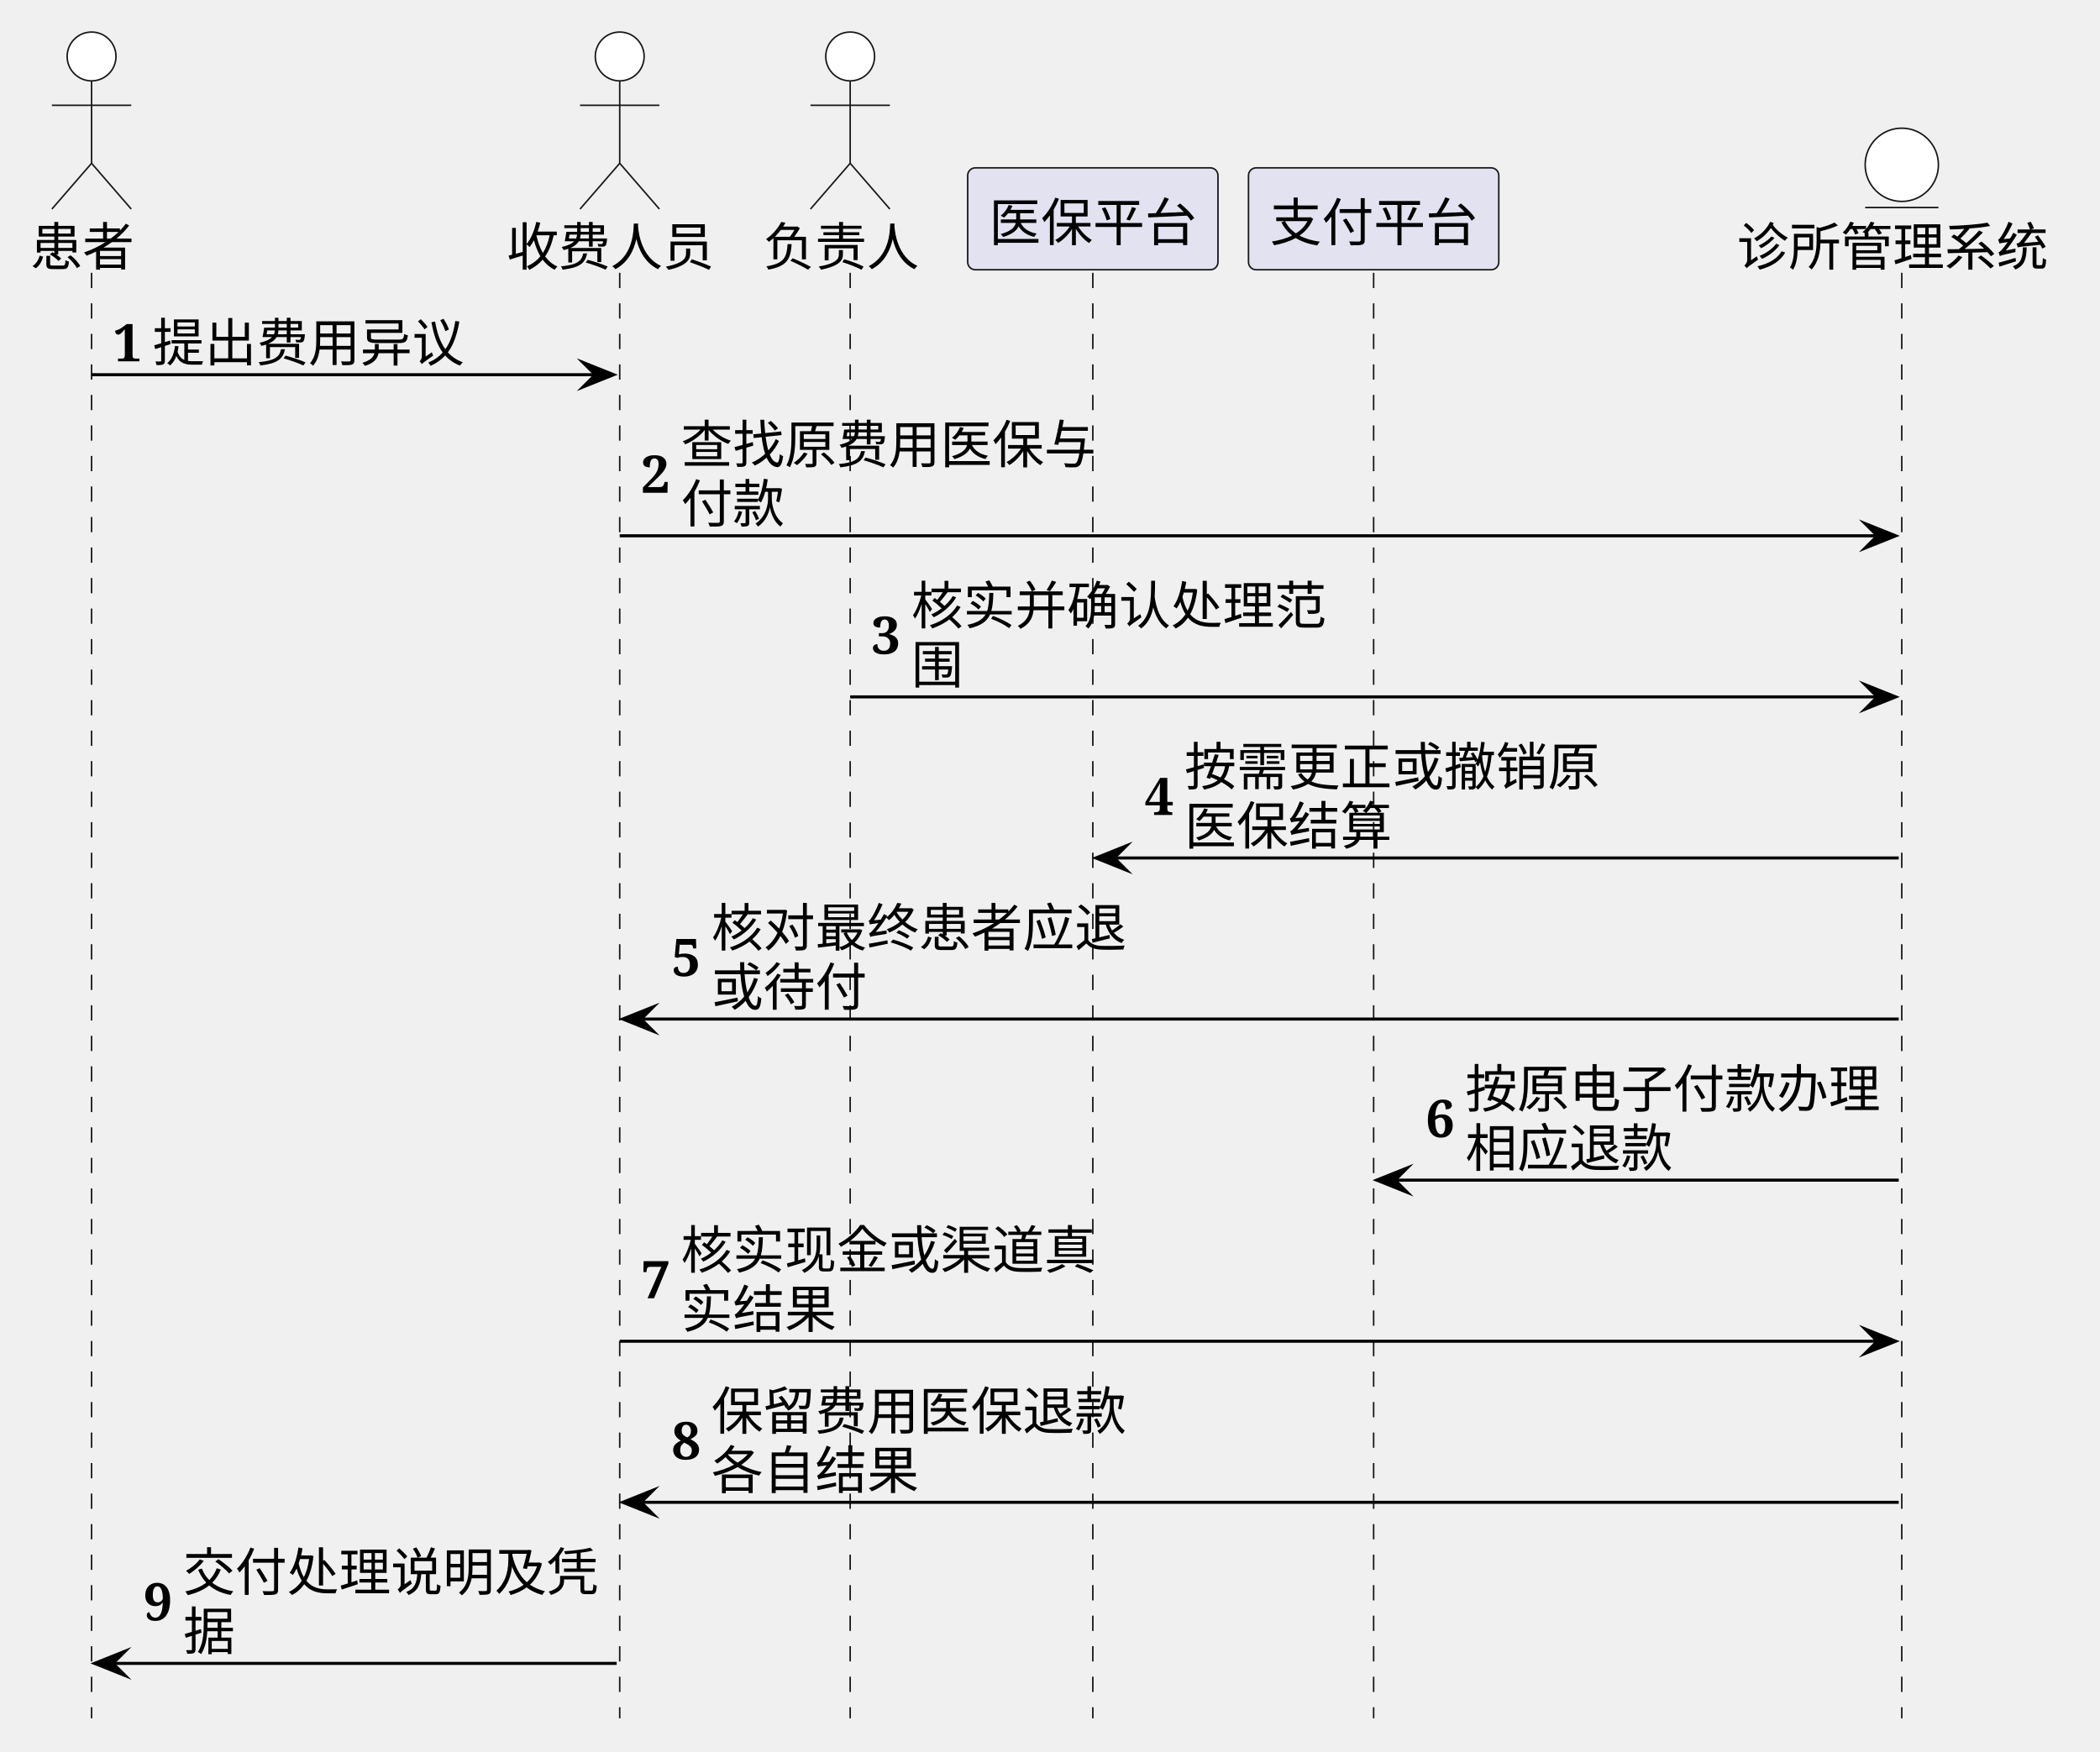
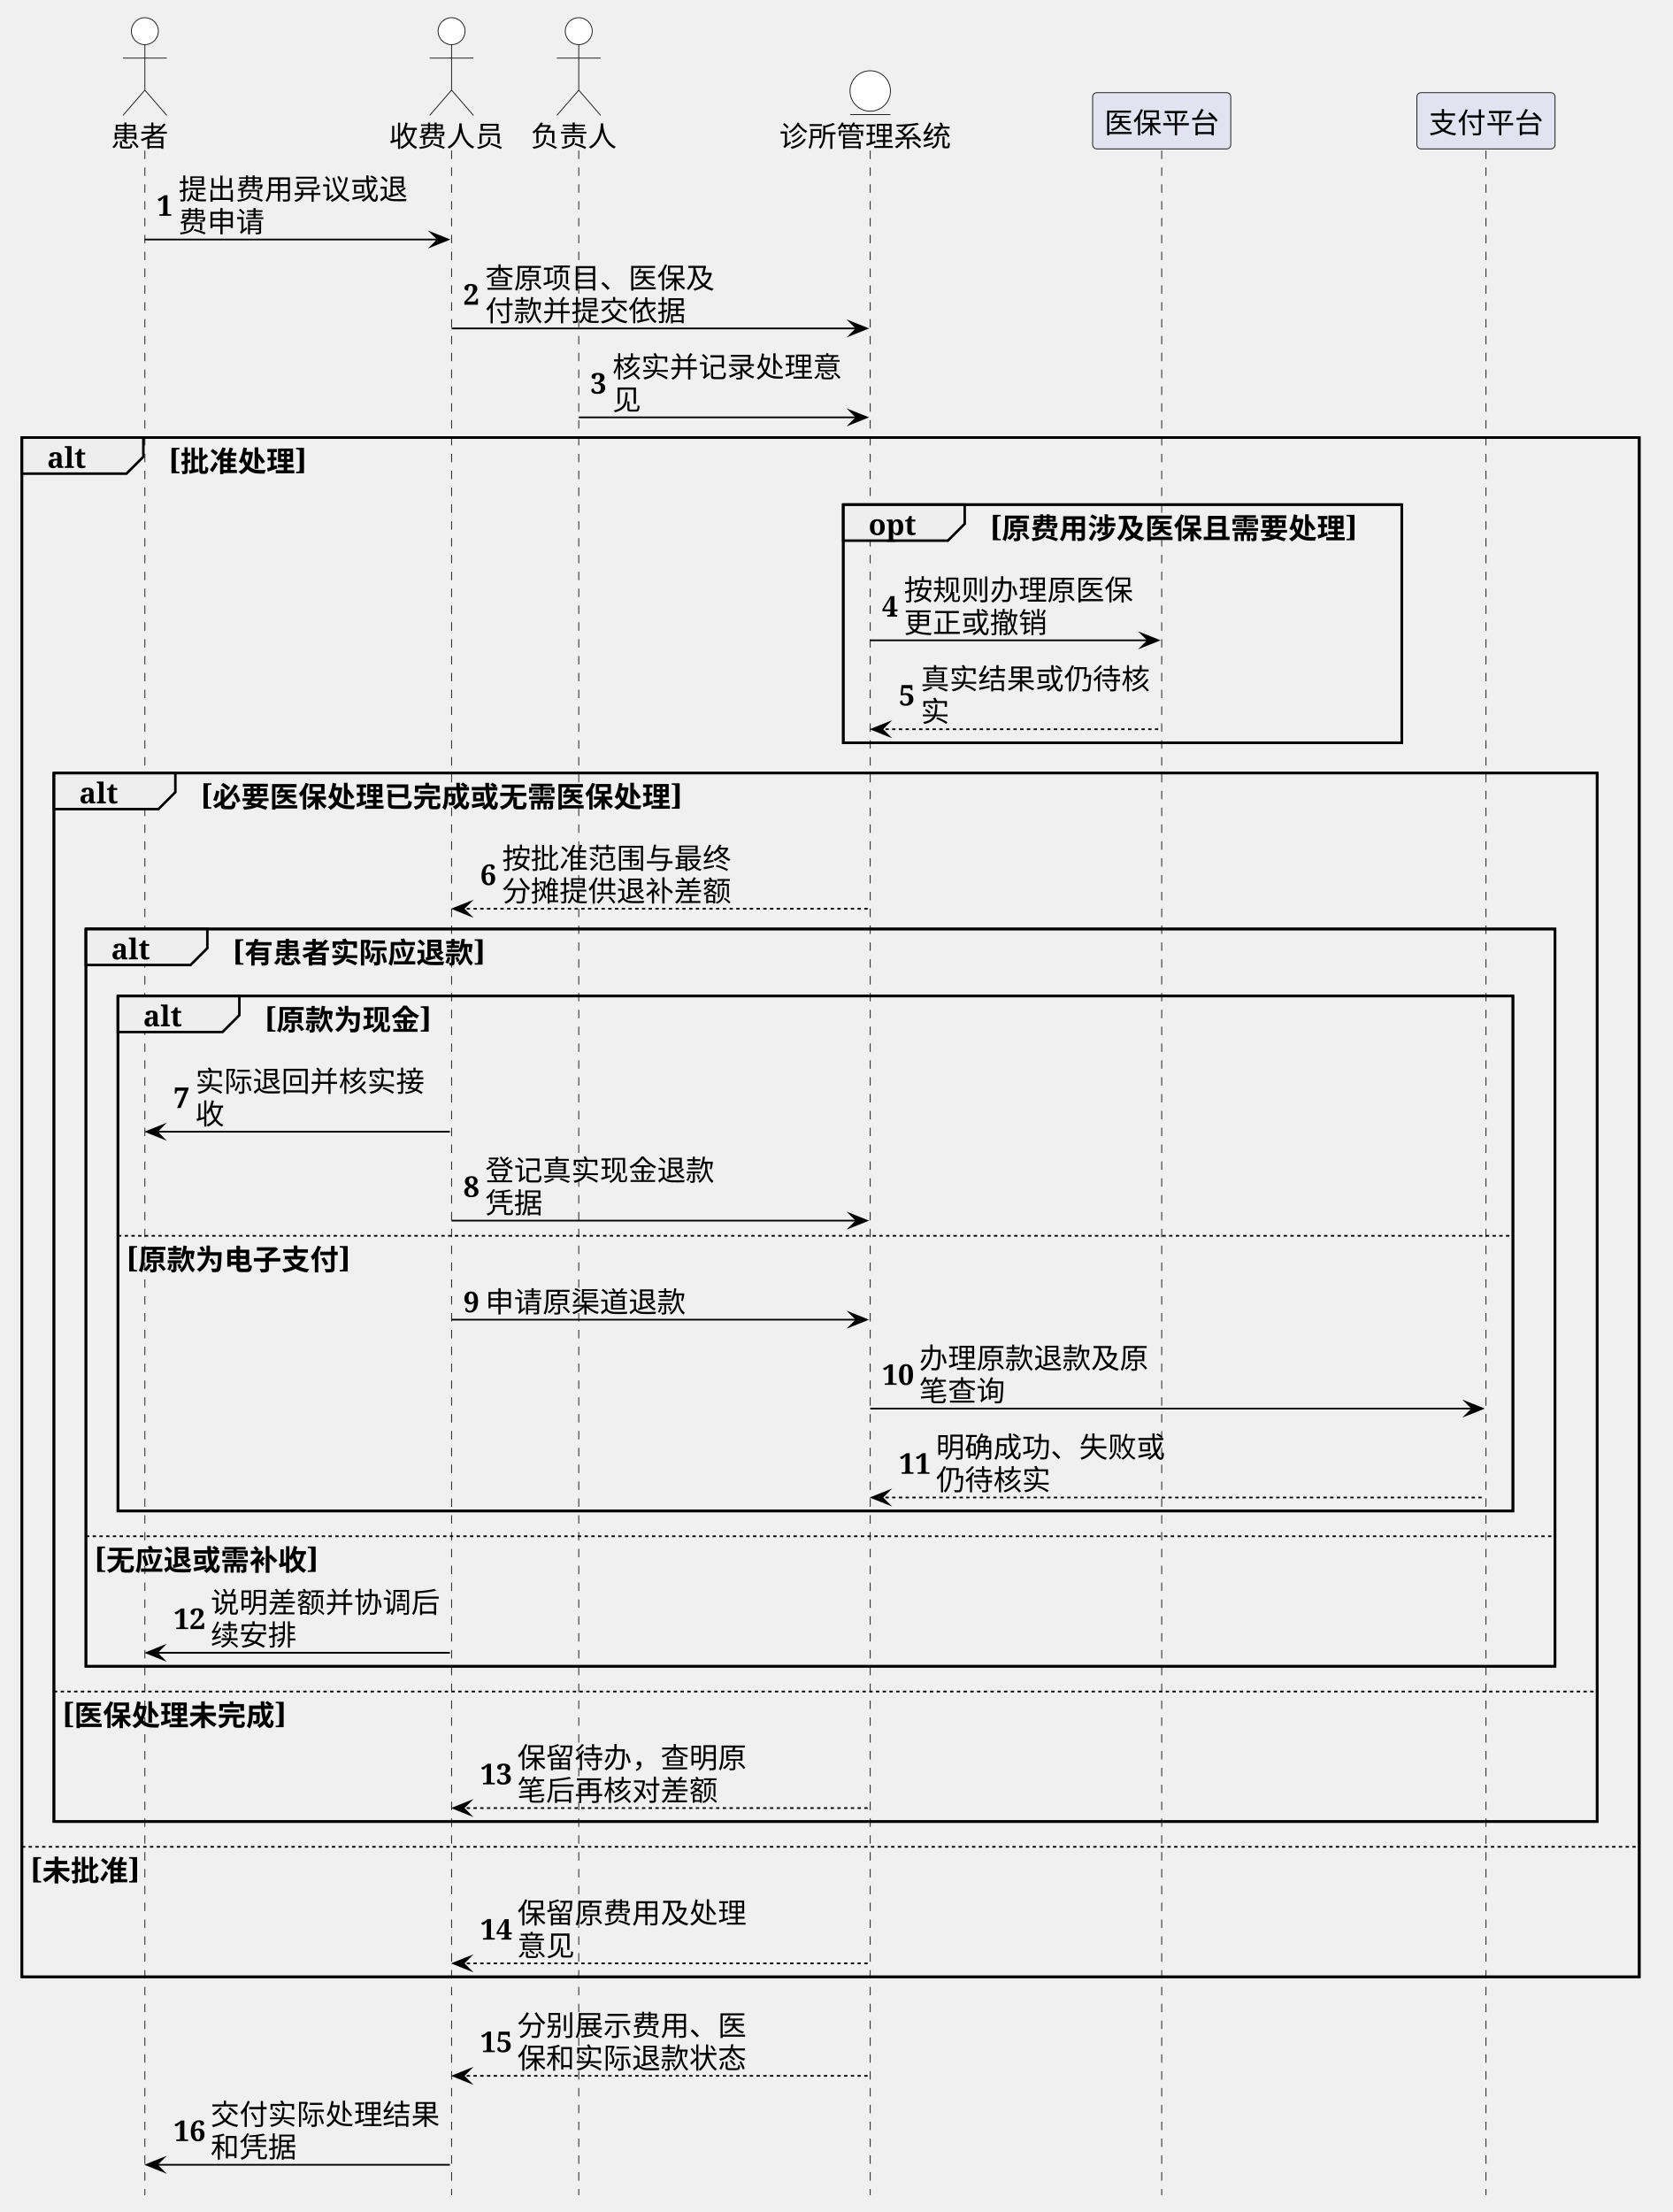
- <svg xmlns="http://www.w3.org/2000/svg" version="1.1" data-diagram-type="SEQUENCE" style="width:688px;height:574px;background:#FFFFFF;" width="688px" height="574px" viewBox="0 0 688 574" zoomAndPan="magnify" preserveAspectRatio="none" contentStyleType="text/css">
+ <svg xmlns="http://www.w3.org/2000/svg" version="1.1" data-diagram-type="SEQUENCE" style="width:993px;height:1313px;background:#FFFFFF;" width="993px" height="1313px" viewBox="0 0 993 1313" zoomAndPan="magnify" preserveAspectRatio="none" contentStyleType="text/css">
  <defs />
  <g font-family="sans-serif" lengthAdjust="spacing">
-     <g>
-       <rect x="26.5" y="89.391" width="8" height="473.641" fill="#000" fill-opacity="0" />
-       <line x1="30" y1="89.391" x2="30" y2="563.031" style="stroke:#181818;stroke-width:0.5;stroke-dasharray:5,5;" />
-     </g>
-     <g>
-       <rect x="199.531" y="89.391" width="8" height="473.641" fill="#000" fill-opacity="0" />
-       <line x1="203.031" y1="89.391" x2="203.031" y2="563.031" style="stroke:#181818;stroke-width:0.5;stroke-dasharray:5,5;" />
-     </g>
-     <g>
-       <rect x="275.031" y="89.391" width="8" height="473.641" fill="#000" fill-opacity="0" />
-       <line x1="278.531" y1="89.391" x2="278.531" y2="563.031" style="stroke:#181818;stroke-width:0.5;stroke-dasharray:5,5;" />
-     </g>
-     <g>
-       <rect x="354.531" y="89.391" width="8" height="473.641" fill="#000" fill-opacity="0" />
-       <line x1="358.031" y1="89.391" x2="358.031" y2="563.031" style="stroke:#181818;stroke-width:0.5;stroke-dasharray:5,5;" />
-     </g>
-     <g>
-       <rect x="446.531" y="89.391" width="8" height="473.641" fill="#000" fill-opacity="0" />
-       <line x1="450.031" y1="89.391" x2="450.031" y2="563.031" style="stroke:#181818;stroke-width:0.5;stroke-dasharray:5,5;" />
-     </g>
-     <g>
-       <rect x="619.563" y="89.391" width="8" height="473.641" fill="#000" fill-opacity="0" />
-       <line x1="623.063" y1="89.391" x2="623.063" y2="563.031" style="stroke:#181818;stroke-width:0.5;stroke-dasharray:5,5;" />
-     </g>
-     <text x="10" y="87" fill="#000" font-size="17" textLength="34" font-family="SimSun">患者</text>
-     <ellipse cx="30" cy="18.5" rx="8" ry="8" fill="#FFF" style="stroke:#181818;stroke-width:0.5;" />
-     <path d="M30,26.5 L30,53.5 M17,34.5 L43,34.5 M30,53.5 L17,68.5 M30,53.5 L43,68.5" style="stroke:#181818;stroke-width:0.5;" fill="none" />
-     <text x="166.031" y="87" fill="#000" font-size="17" textLength="68" font-family="SimSun">收费人员</text>
-     <ellipse cx="203.031" cy="18.5" rx="8" ry="8" fill="#FFF" style="stroke:#181818;stroke-width:0.5;" />
-     <path d="M203.031,26.5 L203.031,53.5 M190.031,34.5 L216.031,34.5 M203.031,53.5 L190.031,68.5 M203.031,53.5 L216.031,68.5" style="stroke:#181818;stroke-width:0.5;" fill="none" />
-     <text x="250.031" y="87" fill="#000" font-size="17" textLength="51" font-family="SimSun">负责人</text>
-     <ellipse cx="278.531" cy="18.5" rx="8" ry="8" fill="#FFF" style="stroke:#181818;stroke-width:0.5;" />
-     <path d="M278.531,26.5 L278.531,53.5 M265.531,34.5 L291.531,34.5 M278.531,53.5 L265.531,68.5 M278.531,53.5 L291.531,68.5" style="stroke:#181818;stroke-width:0.5;" fill="none" />
-     <rect x="317.031" y="55" width="82" height="33.391" fill="#E2E2F0" style="stroke:#181818;stroke-width:0.5;" rx="2.5" ry="2.5" />
-     <text x="324.031" y="79" fill="#000" font-size="17" textLength="68" font-family="SimSun">医保平台</text>
-     <rect x="409.031" y="55" width="82" height="33.391" fill="#E2E2F0" style="stroke:#181818;stroke-width:0.5;" rx="2.5" ry="2.5" />
-     <text x="416.031" y="79" fill="#000" font-size="17" textLength="68" font-family="SimSun">支付平台</text>
-     <text x="569.063" y="87" fill="#000" font-size="17" textLength="102" font-family="SimSun">诊所管理系统</text>
-     <ellipse cx="623.063" cy="54" rx="12" ry="12" fill="#FFF" style="stroke:#181818;stroke-width:0.5;" />
-     <line x1="611.063" y1="68" x2="635.063" y2="68" style="stroke:#181818;stroke-width:0.5;" />
-     <polygon points="191.031,118.781,201.031,122.781,191.031,126.781,195.031,122.781" fill="#000" style="stroke:#000;stroke-width:1;stroke-linejoin:miter;stroke-miterlimit:10;" />
-     <line x1="30" y1="122.781" x2="197.031" y2="122.781" style="stroke:#000;stroke-width:1;" />
-     <text x="37" y="118.391" fill="#000" font-size="17" font-weight="700" font-family="SimSun">1</text>
-     <text x="50.031" y="118.391" fill="#000" font-size="17" font-family="SimSun">提</text>
-     <text x="67.031" y="118.391" fill="#000" font-size="17" font-family="SimSun">出</text>
-     <text x="84.031" y="118.391" fill="#000" font-size="17" font-family="SimSun">费</text>
-     <text x="101.031" y="118.391" fill="#000" font-size="17" font-family="SimSun">用</text>
-     <text x="118.031" y="118.391" fill="#000" font-size="17" font-family="SimSun">异</text>
-     <text x="135.031" y="118.391" fill="#000" font-size="17" font-family="SimSun">议</text>
-     <polygon points="611.063,171.563,621.063,175.563,611.063,179.563,615.063,175.563" fill="#000" style="stroke:#000;stroke-width:1;stroke-linejoin:miter;stroke-miterlimit:10;" />
-     <line x1="203.031" y1="175.563" x2="617.063" y2="175.563" style="stroke:#000;stroke-width:1;" />
-     <text x="210.031" y="161.477" fill="#000" font-size="17" font-weight="700" font-family="SimSun">2</text>
-     <text x="223.063" y="151.781" fill="#000" font-size="17" font-family="SimSun">查</text>
-     <text x="240.063" y="151.781" fill="#000" font-size="17" font-family="SimSun">找</text>
-     <text x="257.063" y="151.781" fill="#000" font-size="17" font-family="SimSun">原</text>
-     <text x="274.063" y="151.781" fill="#000" font-size="17" font-family="SimSun">费</text>
-     <text x="291.063" y="151.781" fill="#000" font-size="17" font-family="SimSun">用</text>
-     <text x="308.063" y="151.781" fill="#000" font-size="17" font-family="SimSun">医</text>
-     <text x="325.063" y="151.781" fill="#000" font-size="17" font-family="SimSun">保</text>
-     <text x="342.063" y="151.781" fill="#000" font-size="17" font-family="SimSun">与</text>
-     <text x="223.063" y="171.172" fill="#000" font-size="17" font-family="SimSun">付</text>
-     <text x="240.063" y="171.172" fill="#000" font-size="17" font-family="SimSun">款</text>
-     <polygon points="611.063,224.344,621.063,228.344,611.063,232.344,615.063,228.344" fill="#000" style="stroke:#000;stroke-width:1;stroke-linejoin:miter;stroke-miterlimit:10;" />
-     <line x1="278.531" y1="228.344" x2="617.063" y2="228.344" style="stroke:#000;stroke-width:1;" />
-     <text x="285.531" y="214.258" fill="#000" font-size="17" font-weight="700" font-family="SimSun">3</text>
-     <text x="298.563" y="204.563" fill="#000" font-size="17" font-family="SimSun">核</text>
-     <text x="315.563" y="204.563" fill="#000" font-size="17" font-family="SimSun">实</text>
-     <text x="332.563" y="204.563" fill="#000" font-size="17" font-family="SimSun">并</text>
-     <text x="349.563" y="204.563" fill="#000" font-size="17" font-family="SimSun">确</text>
-     <text x="366.563" y="204.563" fill="#000" font-size="17" font-family="SimSun">认</text>
-     <text x="383.563" y="204.563" fill="#000" font-size="17" font-family="SimSun">处</text>
-     <text x="400.563" y="204.563" fill="#000" font-size="17" font-family="SimSun">理</text>
-     <text x="417.563" y="204.563" fill="#000" font-size="17" font-family="SimSun">范</text>
-     <text x="298.563" y="223.953" fill="#000" font-size="17" font-family="SimSun">围</text>
-     <polygon points="369.031,277.125,359.031,281.125,369.031,285.125,365.031,281.125" fill="#000" style="stroke:#000;stroke-width:1;stroke-linejoin:miter;stroke-miterlimit:10;" />
-     <line x1="363.031" y1="281.125" x2="622.063" y2="281.125" style="stroke:#000;stroke-width:1;" />
-     <text x="375.031" y="267.039" fill="#000" font-size="17" font-weight="700" font-family="SimSun">4</text>
-     <text x="388.063" y="257.344" fill="#000" font-size="17" font-family="SimSun">按</text>
-     <text x="405.063" y="257.344" fill="#000" font-size="17" font-family="SimSun">需</text>
-     <text x="422.063" y="257.344" fill="#000" font-size="17" font-family="SimSun">更</text>
-     <text x="439.063" y="257.344" fill="#000" font-size="17" font-family="SimSun">正</text>
-     <text x="456.063" y="257.344" fill="#000" font-size="17" font-family="SimSun">或</text>
-     <text x="473.063" y="257.344" fill="#000" font-size="17" font-family="SimSun">撤</text>
-     <text x="490.063" y="257.344" fill="#000" font-size="17" font-family="SimSun">销</text>
-     <text x="507.063" y="257.344" fill="#000" font-size="17" font-family="SimSun">原</text>
-     <text x="388.063" y="276.734" fill="#000" font-size="17" font-family="SimSun">医</text>
-     <text x="405.063" y="276.734" fill="#000" font-size="17" font-family="SimSun">保</text>
-     <text x="422.063" y="276.734" fill="#000" font-size="17" font-family="SimSun">结</text>
-     <text x="439.063" y="276.734" fill="#000" font-size="17" font-family="SimSun">算</text>
-     <polygon points="214.031,329.906,204.031,333.906,214.031,337.906,210.031,333.906" fill="#000" style="stroke:#000;stroke-width:1;stroke-linejoin:miter;stroke-miterlimit:10;" />
-     <line x1="208.031" y1="333.906" x2="622.063" y2="333.906" style="stroke:#000;stroke-width:1;" />
-     <text x="220.031" y="319.82" fill="#000" font-size="17" font-weight="700" font-family="SimSun">5</text>
-     <text x="233.063" y="310.125" fill="#000" font-size="17" font-family="SimSun">核</text>
-     <text x="250.063" y="310.125" fill="#000" font-size="17" font-family="SimSun">对</text>
-     <text x="267.063" y="310.125" fill="#000" font-size="17" font-family="SimSun">最</text>
-     <text x="284.063" y="310.125" fill="#000" font-size="17" font-family="SimSun">终</text>
-     <text x="301.063" y="310.125" fill="#000" font-size="17" font-family="SimSun">患</text>
-     <text x="318.063" y="310.125" fill="#000" font-size="17" font-family="SimSun">者</text>
-     <text x="335.063" y="310.125" fill="#000" font-size="17" font-family="SimSun">应</text>
-     <text x="352.063" y="310.125" fill="#000" font-size="17" font-family="SimSun">退</text>
-     <text x="233.063" y="329.516" fill="#000" font-size="17" font-family="SimSun">或</text>
-     <text x="250.063" y="329.516" fill="#000" font-size="17" font-family="SimSun">待</text>
-     <text x="267.063" y="329.516" fill="#000" font-size="17" font-family="SimSun">付</text>
-     <polygon points="461.031,382.688,451.031,386.688,461.031,390.688,457.031,386.688" fill="#000" style="stroke:#000;stroke-width:1;stroke-linejoin:miter;stroke-miterlimit:10;" />
-     <line x1="455.031" y1="386.688" x2="622.063" y2="386.688" style="stroke:#000;stroke-width:1;" />
-     <text x="467.031" y="372.602" fill="#000" font-size="17" font-weight="700" font-family="SimSun">6</text>
-     <text x="480.063" y="362.906" fill="#000" font-size="17" font-family="SimSun">按</text>
-     <text x="497.063" y="362.906" fill="#000" font-size="17" font-family="SimSun">原</text>
-     <text x="514.063" y="362.906" fill="#000" font-size="17" font-family="SimSun">电</text>
-     <text x="531.063" y="362.906" fill="#000" font-size="17" font-family="SimSun">子</text>
-     <text x="548.063" y="362.906" fill="#000" font-size="17" font-family="SimSun">付</text>
-     <text x="565.063" y="362.906" fill="#000" font-size="17" font-family="SimSun">款</text>
-     <text x="582.063" y="362.906" fill="#000" font-size="17" font-family="SimSun">办</text>
-     <text x="599.063" y="362.906" fill="#000" font-size="17" font-family="SimSun">理</text>
-     <text x="480.063" y="382.297" fill="#000" font-size="17" font-family="SimSun">相</text>
-     <text x="497.063" y="382.297" fill="#000" font-size="17" font-family="SimSun">应</text>
-     <text x="514.063" y="382.297" fill="#000" font-size="17" font-family="SimSun">退</text>
-     <text x="531.063" y="382.297" fill="#000" font-size="17" font-family="SimSun">款</text>
-     <polygon points="611.063,435.469,621.063,439.469,611.063,443.469,615.063,439.469" fill="#000" style="stroke:#000;stroke-width:1;stroke-linejoin:miter;stroke-miterlimit:10;" />
-     <line x1="203.031" y1="439.469" x2="617.063" y2="439.469" style="stroke:#000;stroke-width:1;" />
-     <text x="210.031" y="425.383" fill="#000" font-size="17" font-weight="700" font-family="SimSun">7</text>
-     <text x="223.063" y="415.688" fill="#000" font-size="17" font-family="SimSun">核</text>
-     <text x="240.063" y="415.688" fill="#000" font-size="17" font-family="SimSun">实</text>
-     <text x="257.063" y="415.688" fill="#000" font-size="17" font-family="SimSun">现</text>
-     <text x="274.063" y="415.688" fill="#000" font-size="17" font-family="SimSun">金</text>
-     <text x="291.063" y="415.688" fill="#000" font-size="17" font-family="SimSun">或</text>
-     <text x="308.063" y="415.688" fill="#000" font-size="17" font-family="SimSun">渠</text>
-     <text x="325.063" y="415.688" fill="#000" font-size="17" font-family="SimSun">道</text>
-     <text x="342.063" y="415.688" fill="#000" font-size="17" font-family="SimSun">真</text>
-     <text x="223.063" y="435.078" fill="#000" font-size="17" font-family="SimSun">实</text>
-     <text x="240.063" y="435.078" fill="#000" font-size="17" font-family="SimSun">结</text>
-     <text x="257.063" y="435.078" fill="#000" font-size="17" font-family="SimSun">果</text>
-     <polygon points="214.031,488.25,204.031,492.25,214.031,496.25,210.031,492.25" fill="#000" style="stroke:#000;stroke-width:1;stroke-linejoin:miter;stroke-miterlimit:10;" />
-     <line x1="208.031" y1="492.25" x2="622.063" y2="492.25" style="stroke:#000;stroke-width:1;" />
-     <text x="220.031" y="478.164" fill="#000" font-size="17" font-weight="700" font-family="SimSun">8</text>
-     <text x="233.063" y="468.469" fill="#000" font-size="17" font-family="SimSun">保</text>
-     <text x="250.063" y="468.469" fill="#000" font-size="17" font-family="SimSun">留</text>
-     <text x="267.063" y="468.469" fill="#000" font-size="17" font-family="SimSun">费</text>
-     <text x="284.063" y="468.469" fill="#000" font-size="17" font-family="SimSun">用</text>
-     <text x="301.063" y="468.469" fill="#000" font-size="17" font-family="SimSun">医</text>
-     <text x="318.063" y="468.469" fill="#000" font-size="17" font-family="SimSun">保</text>
-     <text x="335.063" y="468.469" fill="#000" font-size="17" font-family="SimSun">退</text>
-     <text x="352.063" y="468.469" fill="#000" font-size="17" font-family="SimSun">款</text>
-     <text x="233.063" y="487.859" fill="#000" font-size="17" font-family="SimSun">各</text>
-     <text x="250.063" y="487.859" fill="#000" font-size="17" font-family="SimSun">自</text>
-     <text x="267.063" y="487.859" fill="#000" font-size="17" font-family="SimSun">结</text>
-     <text x="284.063" y="487.859" fill="#000" font-size="17" font-family="SimSun">果</text>
-     <polygon points="41,541.031,31,545.031,41,549.031,37,545.031" fill="#000" style="stroke:#000;stroke-width:1;stroke-linejoin:miter;stroke-miterlimit:10;" />
-     <line x1="35" y1="545.031" x2="202.031" y2="545.031" style="stroke:#000;stroke-width:1;" />
-     <text x="47" y="530.945" fill="#000" font-size="17" font-weight="700" font-family="SimSun">9</text>
-     <text x="60.031" y="521.25" fill="#000" font-size="17" font-family="SimSun">交</text>
-     <text x="77.031" y="521.25" fill="#000" font-size="17" font-family="SimSun">付</text>
-     <text x="94.031" y="521.25" fill="#000" font-size="17" font-family="SimSun">处</text>
-     <text x="111.031" y="521.25" fill="#000" font-size="17" font-family="SimSun">理</text>
-     <text x="128.031" y="521.25" fill="#000" font-size="17" font-family="SimSun">说</text>
-     <text x="145.031" y="521.25" fill="#000" font-size="17" font-family="SimSun">明</text>
-     <text x="162.031" y="521.25" fill="#000" font-size="17" font-family="SimSun">及</text>
-     <text x="179.031" y="521.25" fill="#000" font-size="17" font-family="SimSun">凭</text>
-     <text x="60.031" y="540.641" fill="#000" font-size="17" font-family="SimSun">据</text>
+     <rect x="13" y="259.734" width="960.125" height="913.672" fill="none" style="stroke:#000;stroke-width:1.5;" />
+     <rect x="500.594" y="299.516" width="331.531" height="141.344" fill="none" style="stroke:#000;stroke-width:1.5;" />
+     <rect x="32" y="458.859" width="916.125" height="622.375" fill="none" style="stroke:#000;stroke-width:1.5;" />
+     <rect x="51" y="551.422" width="872.125" height="437.641" fill="none" style="stroke:#000;stroke-width:1.5;" />
+     <rect x="70" y="591.203" width="828.125" height="305.688" fill="none" style="stroke:#000;stroke-width:1.5;" />
+     <g>
+       <rect x="82.5" y="89.391" width="8" height="1213.578" fill="#000" fill-opacity="0" />
+       <line x1="86" y1="89.391" x2="86" y2="1302.969" style="stroke:#181818;stroke-width:0.5;stroke-dasharray:5,5;" />
+     </g>
+     <g>
+       <rect x="264.563" y="89.391" width="8" height="1213.578" fill="#000" fill-opacity="0" />
+       <line x1="268.063" y1="89.391" x2="268.063" y2="1302.969" style="stroke:#181818;stroke-width:0.5;stroke-dasharray:5,5;" />
+     </g>
+     <g>
+       <rect x="340.063" y="89.391" width="8" height="1213.578" fill="#000" fill-opacity="0" />
+       <line x1="343.563" y1="89.391" x2="343.563" y2="1302.969" style="stroke:#181818;stroke-width:0.5;stroke-dasharray:5,5;" />
+     </g>
+     <g>
+       <rect x="513.094" y="89.391" width="8" height="1213.578" fill="#000" fill-opacity="0" />
+       <line x1="516.594" y1="89.391" x2="516.594" y2="1302.969" style="stroke:#181818;stroke-width:0.5;stroke-dasharray:5,5;" />
+     </g>
+     <g>
+       <rect x="686.125" y="89.391" width="8" height="1213.578" fill="#000" fill-opacity="0" />
+       <line x1="689.625" y1="89.391" x2="689.625" y2="1302.969" style="stroke:#181818;stroke-width:0.5;stroke-dasharray:5,5;" />
+     </g>
+     <g>
+       <rect x="878.625" y="89.391" width="8" height="1213.578" fill="#000" fill-opacity="0" />
+       <line x1="882.125" y1="89.391" x2="882.125" y2="1302.969" style="stroke:#181818;stroke-width:0.5;stroke-dasharray:5,5;" />
+     </g>
+     <text x="66" y="87" fill="#000" font-size="17" textLength="34" font-family="SimSun">患者</text>
+     <ellipse cx="86" cy="18.5" rx="8" ry="8" fill="#FFF" style="stroke:#181818;stroke-width:0.5;" />
+     <path d="M86,26.5 L86,53.5 M73,34.5 L99,34.5 M86,53.5 L73,68.5 M86,53.5 L99,68.5" style="stroke:#181818;stroke-width:0.5;" fill="none" />
+     <text x="231.063" y="87" fill="#000" font-size="17" textLength="68" font-family="SimSun">收费人员</text>
+     <ellipse cx="268.063" cy="18.5" rx="8" ry="8" fill="#FFF" style="stroke:#181818;stroke-width:0.5;" />
+     <path d="M268.063,26.5 L268.063,53.5 M255.063,34.5 L281.063,34.5 M268.063,53.5 L255.063,68.5 M268.063,53.5 L281.063,68.5" style="stroke:#181818;stroke-width:0.5;" fill="none" />
+     <text x="315.063" y="87" fill="#000" font-size="17" textLength="51" font-family="SimSun">负责人</text>
+     <ellipse cx="343.563" cy="18.5" rx="8" ry="8" fill="#FFF" style="stroke:#181818;stroke-width:0.5;" />
+     <path d="M343.563,26.5 L343.563,53.5 M330.563,34.5 L356.563,34.5 M343.563,53.5 L330.563,68.5 M343.563,53.5 L356.563,68.5" style="stroke:#181818;stroke-width:0.5;" fill="none" />
+     <text x="462.594" y="87" fill="#000" font-size="17" textLength="102" font-family="SimSun">诊所管理系统</text>
+     <ellipse cx="516.594" cy="54" rx="12" ry="12" fill="#FFF" style="stroke:#181818;stroke-width:0.5;" />
+     <line x1="504.594" y1="68" x2="528.594" y2="68" style="stroke:#181818;stroke-width:0.5;" />
+     <rect x="648.625" y="55" width="82" height="33.391" fill="#E2E2F0" style="stroke:#181818;stroke-width:0.5;" rx="2.5" ry="2.5" />
+     <text x="655.625" y="79" fill="#000" font-size="17" textLength="68" font-family="SimSun">医保平台</text>
+     <rect x="841.125" y="55" width="82" height="33.391" fill="#E2E2F0" style="stroke:#181818;stroke-width:0.5;" rx="2.5" ry="2.5" />
+     <text x="848.125" y="79" fill="#000" font-size="17" textLength="68" font-family="SimSun">支付平台</text>
+     <polygon points="256.063,138.172,266.063,142.172,256.063,146.172,260.063,142.172" fill="#000" style="stroke:#000;stroke-width:1;stroke-linejoin:miter;stroke-miterlimit:10;" />
+     <line x1="86" y1="142.172" x2="262.063" y2="142.172" style="stroke:#000;stroke-width:1;" />
+     <text x="93" y="128.086" fill="#000" font-size="17" font-weight="700" font-family="SimSun">1</text>
+     <text x="106.031" y="118.391" fill="#000" font-size="17" font-family="SimSun">提</text>
+     <text x="123.031" y="118.391" fill="#000" font-size="17" font-family="SimSun">出</text>
+     <text x="140.031" y="118.391" fill="#000" font-size="17" font-family="SimSun">费</text>
+     <text x="157.031" y="118.391" fill="#000" font-size="17" font-family="SimSun">用</text>
+     <text x="174.031" y="118.391" fill="#000" font-size="17" font-family="SimSun">异</text>
+     <text x="191.031" y="118.391" fill="#000" font-size="17" font-family="SimSun">议</text>
+     <text x="208.031" y="118.391" fill="#000" font-size="17" font-family="SimSun">或</text>
+     <text x="225.031" y="118.391" fill="#000" font-size="17" font-family="SimSun">退</text>
+     <text x="106.031" y="137.781" fill="#000" font-size="17" font-family="SimSun">费</text>
+     <text x="123.031" y="137.781" fill="#000" font-size="17" font-family="SimSun">申</text>
+     <text x="140.031" y="137.781" fill="#000" font-size="17" font-family="SimSun">请</text>
+     <polygon points="504.594,190.953,514.594,194.953,504.594,198.953,508.594,194.953" fill="#000" style="stroke:#000;stroke-width:1;stroke-linejoin:miter;stroke-miterlimit:10;" />
+     <line x1="268.063" y1="194.953" x2="510.594" y2="194.953" style="stroke:#000;stroke-width:1;" />
+     <text x="275.063" y="180.867" fill="#000" font-size="17" font-weight="700" font-family="SimSun">2</text>
+     <text x="288.094" y="171.172" fill="#000" font-size="17" font-family="SimSun">查</text>
+     <text x="305.094" y="171.172" fill="#000" font-size="17" font-family="SimSun">原</text>
+     <text x="322.094" y="171.172" fill="#000" font-size="17" font-family="SimSun">项</text>
+     <text x="339.094" y="171.172" fill="#000" font-size="17" font-family="SimSun">目</text>
+     <text x="356.094" y="171.172" fill="#000" font-size="17" font-family="SimSun">、</text>
+     <text x="373.094" y="171.172" fill="#000" font-size="17" font-family="SimSun">医</text>
+     <text x="390.094" y="171.172" fill="#000" font-size="17" font-family="SimSun">保</text>
+     <text x="407.094" y="171.172" fill="#000" font-size="17" font-family="SimSun">及</text>
+     <text x="288.094" y="190.563" fill="#000" font-size="17" font-family="SimSun">付</text>
+     <text x="305.094" y="190.563" fill="#000" font-size="17" font-family="SimSun">款</text>
+     <text x="322.094" y="190.563" fill="#000" font-size="17" font-family="SimSun">并</text>
+     <text x="339.094" y="190.563" fill="#000" font-size="17" font-family="SimSun">提</text>
+     <text x="356.094" y="190.563" fill="#000" font-size="17" font-family="SimSun">交</text>
+     <text x="373.094" y="190.563" fill="#000" font-size="17" font-family="SimSun">依</text>
+     <text x="390.094" y="190.563" fill="#000" font-size="17" font-family="SimSun">据</text>
+     <polygon points="504.594,243.734,514.594,247.734,504.594,251.734,508.594,247.734" fill="#000" style="stroke:#000;stroke-width:1;stroke-linejoin:miter;stroke-miterlimit:10;" />
+     <line x1="343.563" y1="247.734" x2="510.594" y2="247.734" style="stroke:#000;stroke-width:1;" />
+     <text x="350.563" y="233.648" fill="#000" font-size="17" font-weight="700" font-family="SimSun">3</text>
+     <text x="363.594" y="223.953" fill="#000" font-size="17" font-family="SimSun">核</text>
+     <text x="380.594" y="223.953" fill="#000" font-size="17" font-family="SimSun">实</text>
+     <text x="397.594" y="223.953" fill="#000" font-size="17" font-family="SimSun">并</text>
+     <text x="414.594" y="223.953" fill="#000" font-size="17" font-family="SimSun">记</text>
+     <text x="431.594" y="223.953" fill="#000" font-size="17" font-family="SimSun">录</text>
+     <text x="448.594" y="223.953" fill="#000" font-size="17" font-family="SimSun">处</text>
+     <text x="465.594" y="223.953" fill="#000" font-size="17" font-family="SimSun">理</text>
+     <text x="482.594" y="223.953" fill="#000" font-size="17" font-family="SimSun">意</text>
+     <text x="363.594" y="243.344" fill="#000" font-size="17" font-family="SimSun">见</text>
+     <path d="M13,259.734 L85.094,259.734 L85.094,271.125 L75.094,281.125 L13,281.125 L13,259.734" style="stroke:#000;stroke-width:1.5;" fill="#EEE" />
+     <rect x="13" y="259.734" width="960.125" height="913.672" fill="none" style="stroke:#000;stroke-width:1.5;" />
+     <text x="28" y="277.734" fill="#000" font-size="17" textLength="27.094" font-weight="700" font-family="SimSun">alt</text>
+     <text x="100.094" y="278.734" fill="#000" font-size="17" textLength="88.188" font-weight="700" font-family="SimSun">[批准处理]</text>
+     <path d="M500.594,299.516 L572.688,299.516 L572.688,310.906 L562.688,320.906 L500.594,320.906 L500.594,299.516" style="stroke:#000;stroke-width:1.5;" fill="#EEE" />
+     <rect x="500.594" y="299.516" width="331.531" height="141.344" fill="none" style="stroke:#000;stroke-width:1.5;" />
+     <text x="515.594" y="317.516" fill="#000" font-size="17" textLength="27.094" font-weight="700" font-family="SimSun">opt</text>
+     <text x="587.688" y="318.516" fill="#000" font-size="17" textLength="228.438" font-weight="700" font-family="SimSun">[原费用涉及医保且需要处理]</text>
+     <polygon points="677.625,376.078,687.625,380.078,677.625,384.078,681.625,380.078" fill="#000" style="stroke:#000;stroke-width:1;stroke-linejoin:miter;stroke-miterlimit:10;" />
+     <line x1="516.594" y1="380.078" x2="683.625" y2="380.078" style="stroke:#000;stroke-width:1;" />
+     <text x="523.594" y="365.992" fill="#000" font-size="17" font-weight="700" font-family="SimSun">4</text>
+     <text x="536.625" y="356.297" fill="#000" font-size="17" font-family="SimSun">按</text>
+     <text x="553.625" y="356.297" fill="#000" font-size="17" font-family="SimSun">规</text>
+     <text x="570.625" y="356.297" fill="#000" font-size="17" font-family="SimSun">则</text>
+     <text x="587.625" y="356.297" fill="#000" font-size="17" font-family="SimSun">办</text>
+     <text x="604.625" y="356.297" fill="#000" font-size="17" font-family="SimSun">理</text>
+     <text x="621.625" y="356.297" fill="#000" font-size="17" font-family="SimSun">原</text>
+     <text x="638.625" y="356.297" fill="#000" font-size="17" font-family="SimSun">医</text>
+     <text x="655.625" y="356.297" fill="#000" font-size="17" font-family="SimSun">保</text>
+     <text x="536.625" y="375.688" fill="#000" font-size="17" font-family="SimSun">更</text>
+     <text x="553.625" y="375.688" fill="#000" font-size="17" font-family="SimSun">正</text>
+     <text x="570.625" y="375.688" fill="#000" font-size="17" font-family="SimSun">或</text>
+     <text x="587.625" y="375.688" fill="#000" font-size="17" font-family="SimSun">撤</text>
+     <text x="604.625" y="375.688" fill="#000" font-size="17" font-family="SimSun">销</text>
+     <polygon points="527.594,428.859,517.594,432.859,527.594,436.859,523.594,432.859" fill="#000" style="stroke:#000;stroke-width:1;stroke-linejoin:miter;stroke-miterlimit:10;" />
+     <line x1="521.594" y1="432.859" x2="688.625" y2="432.859" style="stroke:#000;stroke-width:1;stroke-dasharray:2,2;" />
+     <text x="533.594" y="418.773" fill="#000" font-size="17" font-weight="700" font-family="SimSun">5</text>
+     <text x="546.625" y="409.078" fill="#000" font-size="17" font-family="SimSun">真</text>
+     <text x="563.625" y="409.078" fill="#000" font-size="17" font-family="SimSun">实</text>
+     <text x="580.625" y="409.078" fill="#000" font-size="17" font-family="SimSun">结</text>
+     <text x="597.625" y="409.078" fill="#000" font-size="17" font-family="SimSun">果</text>
+     <text x="614.625" y="409.078" fill="#000" font-size="17" font-family="SimSun">或</text>
+     <text x="631.625" y="409.078" fill="#000" font-size="17" font-family="SimSun">仍</text>
+     <text x="648.625" y="409.078" fill="#000" font-size="17" font-family="SimSun">待</text>
+     <text x="665.625" y="409.078" fill="#000" font-size="17" font-family="SimSun">核</text>
+     <text x="546.625" y="428.469" fill="#000" font-size="17" font-family="SimSun">实</text>
+     <path d="M32,458.859 L104.094,458.859 L104.094,470.25 L94.094,480.25 L32,480.25 L32,458.859" style="stroke:#000;stroke-width:1.5;" fill="#EEE" />
+     <rect x="32" y="458.859" width="916.125" height="622.375" fill="none" style="stroke:#000;stroke-width:1.5;" />
+     <text x="47" y="476.859" fill="#000" font-size="17" textLength="27.094" font-weight="700" font-family="SimSun">alt</text>
+     <text x="119.094" y="477.859" fill="#000" font-size="17" textLength="298.563" font-weight="700" font-family="SimSun">[必要医保处理已完成或无需医保处理]</text>
+     <polygon points="279.063,535.422,269.063,539.422,279.063,543.422,275.063,539.422" fill="#000" style="stroke:#000;stroke-width:1;stroke-linejoin:miter;stroke-miterlimit:10;" />
+     <line x1="273.063" y1="539.422" x2="515.594" y2="539.422" style="stroke:#000;stroke-width:1;stroke-dasharray:2,2;" />
+     <text x="285.063" y="525.336" fill="#000" font-size="17" font-weight="700" font-family="SimSun">6</text>
+     <text x="298.094" y="515.641" fill="#000" font-size="17" font-family="SimSun">按</text>
+     <text x="315.094" y="515.641" fill="#000" font-size="17" font-family="SimSun">批</text>
+     <text x="332.094" y="515.641" fill="#000" font-size="17" font-family="SimSun">准</text>
+     <text x="349.094" y="515.641" fill="#000" font-size="17" font-family="SimSun">范</text>
+     <text x="366.094" y="515.641" fill="#000" font-size="17" font-family="SimSun">围</text>
+     <text x="383.094" y="515.641" fill="#000" font-size="17" font-family="SimSun">与</text>
+     <text x="400.094" y="515.641" fill="#000" font-size="17" font-family="SimSun">最</text>
+     <text x="417.094" y="515.641" fill="#000" font-size="17" font-family="SimSun">终</text>
+     <text x="298.094" y="535.031" fill="#000" font-size="17" font-family="SimSun">分</text>
+     <text x="315.094" y="535.031" fill="#000" font-size="17" font-family="SimSun">摊</text>
+     <text x="332.094" y="535.031" fill="#000" font-size="17" font-family="SimSun">提</text>
+     <text x="349.094" y="535.031" fill="#000" font-size="17" font-family="SimSun">供</text>
+     <text x="366.094" y="535.031" fill="#000" font-size="17" font-family="SimSun">退</text>
+     <text x="383.094" y="535.031" fill="#000" font-size="17" font-family="SimSun">补</text>
+     <text x="400.094" y="535.031" fill="#000" font-size="17" font-family="SimSun">差</text>
+     <text x="417.094" y="535.031" fill="#000" font-size="17" font-family="SimSun">额</text>
+     <path d="M51,551.422 L123.094,551.422 L123.094,562.813 L113.094,572.813 L51,572.813 L51,551.422" style="stroke:#000;stroke-width:1.5;" fill="#EEE" />
+     <rect x="51" y="551.422" width="872.125" height="437.641" fill="none" style="stroke:#000;stroke-width:1.5;" />
+     <text x="66" y="569.422" fill="#000" font-size="17" textLength="27.094" font-weight="700" font-family="SimSun">alt</text>
+     <text x="138.094" y="570.422" fill="#000" font-size="17" textLength="158.313" font-weight="700" font-family="SimSun">[有患者实际应退款]</text>
+     <path d="M70,591.203 L142.094,591.203 L142.094,602.594 L132.094,612.594 L70,612.594 L70,591.203" style="stroke:#000;stroke-width:1.5;" fill="#EEE" />
+     <rect x="70" y="591.203" width="828.125" height="305.688" fill="none" style="stroke:#000;stroke-width:1.5;" />
+     <text x="85" y="609.203" fill="#000" font-size="17" textLength="27.094" font-weight="700" font-family="SimSun">alt</text>
+     <text x="157.094" y="610.203" fill="#000" font-size="17" textLength="105.719" font-weight="700" font-family="SimSun">[原款为现金]</text>
+     <polygon points="97,667.766,87,671.766,97,675.766,93,671.766" fill="#000" style="stroke:#000;stroke-width:1;stroke-linejoin:miter;stroke-miterlimit:10;" />
+     <line x1="91" y1="671.766" x2="267.063" y2="671.766" style="stroke:#000;stroke-width:1;" />
+     <text x="103" y="657.68" fill="#000" font-size="17" font-weight="700" font-family="SimSun">7</text>
+     <text x="116.031" y="647.984" fill="#000" font-size="17" font-family="SimSun">实</text>
+     <text x="133.031" y="647.984" fill="#000" font-size="17" font-family="SimSun">际</text>
+     <text x="150.031" y="647.984" fill="#000" font-size="17" font-family="SimSun">退</text>
+     <text x="167.031" y="647.984" fill="#000" font-size="17" font-family="SimSun">回</text>
+     <text x="184.031" y="647.984" fill="#000" font-size="17" font-family="SimSun">并</text>
+     <text x="201.031" y="647.984" fill="#000" font-size="17" font-family="SimSun">核</text>
+     <text x="218.031" y="647.984" fill="#000" font-size="17" font-family="SimSun">实</text>
+     <text x="235.031" y="647.984" fill="#000" font-size="17" font-family="SimSun">接</text>
+     <text x="116.031" y="667.375" fill="#000" font-size="17" font-family="SimSun">收</text>
+     <polygon points="504.594,720.547,514.594,724.547,504.594,728.547,508.594,724.547" fill="#000" style="stroke:#000;stroke-width:1;stroke-linejoin:miter;stroke-miterlimit:10;" />
+     <line x1="268.063" y1="724.547" x2="510.594" y2="724.547" style="stroke:#000;stroke-width:1;" />
+     <text x="275.063" y="710.461" fill="#000" font-size="17" font-weight="700" font-family="SimSun">8</text>
+     <text x="288.094" y="700.766" fill="#000" font-size="17" font-family="SimSun">登</text>
+     <text x="305.094" y="700.766" fill="#000" font-size="17" font-family="SimSun">记</text>
+     <text x="322.094" y="700.766" fill="#000" font-size="17" font-family="SimSun">真</text>
+     <text x="339.094" y="700.766" fill="#000" font-size="17" font-family="SimSun">实</text>
+     <text x="356.094" y="700.766" fill="#000" font-size="17" font-family="SimSun">现</text>
+     <text x="373.094" y="700.766" fill="#000" font-size="17" font-family="SimSun">金</text>
+     <text x="390.094" y="700.766" fill="#000" font-size="17" font-family="SimSun">退</text>
+     <text x="407.094" y="700.766" fill="#000" font-size="17" font-family="SimSun">款</text>
+     <text x="288.094" y="720.156" fill="#000" font-size="17" font-family="SimSun">凭</text>
+     <text x="305.094" y="720.156" fill="#000" font-size="17" font-family="SimSun">据</text>
+     <line x1="70" y1="733.547" x2="898.125" y2="733.547" style="stroke:#000;stroke-width:1;stroke-dasharray:2,2;" />
+     <text x="75" y="752.547" fill="#000" font-size="17" textLength="140.781" font-weight="700" font-family="SimSun">[原款为电子支付]</text>
+     <polygon points="504.594,779.328,514.594,783.328,504.594,787.328,508.594,783.328" fill="#000" style="stroke:#000;stroke-width:1;stroke-linejoin:miter;stroke-miterlimit:10;" />
+     <line x1="268.063" y1="783.328" x2="510.594" y2="783.328" style="stroke:#000;stroke-width:1;" />
+     <text x="275.063" y="778.938" fill="#000" font-size="17" font-weight="700" font-family="SimSun">9</text>
+     <text x="288.094" y="778.938" fill="#000" font-size="17" font-family="SimSun">申</text>
+     <text x="305.094" y="778.938" fill="#000" font-size="17" font-family="SimSun">请</text>
+     <text x="322.094" y="778.938" fill="#000" font-size="17" font-family="SimSun">原</text>
+     <text x="339.094" y="778.938" fill="#000" font-size="17" font-family="SimSun">渠</text>
+     <text x="356.094" y="778.938" fill="#000" font-size="17" font-family="SimSun">道</text>
+     <text x="373.094" y="778.938" fill="#000" font-size="17" font-family="SimSun">退</text>
+     <text x="390.094" y="778.938" fill="#000" font-size="17" font-family="SimSun">款</text>
+     <polygon points="870.125,832.109,880.125,836.109,870.125,840.109,874.125,836.109" fill="#000" style="stroke:#000;stroke-width:1;stroke-linejoin:miter;stroke-miterlimit:10;" />
+     <line x1="516.594" y1="836.109" x2="876.125" y2="836.109" style="stroke:#000;stroke-width:1;" />
+     <text x="523.594" y="822.023" fill="#000" font-size="17" textLength="18.063" font-weight="700" font-family="SimSun">10</text>
+     <text x="545.656" y="812.328" fill="#000" font-size="17" font-family="SimSun">办</text>
+     <text x="562.656" y="812.328" fill="#000" font-size="17" font-family="SimSun">理</text>
+     <text x="579.656" y="812.328" fill="#000" font-size="17" font-family="SimSun">原</text>
+     <text x="596.656" y="812.328" fill="#000" font-size="17" font-family="SimSun">款</text>
+     <text x="613.656" y="812.328" fill="#000" font-size="17" font-family="SimSun">退</text>
+     <text x="630.656" y="812.328" fill="#000" font-size="17" font-family="SimSun">款</text>
+     <text x="647.656" y="812.328" fill="#000" font-size="17" font-family="SimSun">及</text>
+     <text x="664.656" y="812.328" fill="#000" font-size="17" font-family="SimSun">原</text>
+     <text x="545.656" y="831.719" fill="#000" font-size="17" font-family="SimSun">笔</text>
+     <text x="562.656" y="831.719" fill="#000" font-size="17" font-family="SimSun">查</text>
+     <text x="579.656" y="831.719" fill="#000" font-size="17" font-family="SimSun">询</text>
+     <polygon points="527.594,884.891,517.594,888.891,527.594,892.891,523.594,888.891" fill="#000" style="stroke:#000;stroke-width:1;stroke-linejoin:miter;stroke-miterlimit:10;" />
+     <line x1="521.594" y1="888.891" x2="881.125" y2="888.891" style="stroke:#000;stroke-width:1;stroke-dasharray:2,2;" />
+     <text x="533.594" y="874.805" fill="#000" font-size="17" textLength="18.063" font-weight="700" font-family="SimSun">11</text>
+     <text x="555.656" y="865.109" fill="#000" font-size="17" font-family="SimSun">明</text>
+     <text x="572.656" y="865.109" fill="#000" font-size="17" font-family="SimSun">确</text>
+     <text x="589.656" y="865.109" fill="#000" font-size="17" font-family="SimSun">成</text>
+     <text x="606.656" y="865.109" fill="#000" font-size="17" font-family="SimSun">功</text>
+     <text x="623.656" y="865.109" fill="#000" font-size="17" font-family="SimSun">、</text>
+     <text x="640.656" y="865.109" fill="#000" font-size="17" font-family="SimSun">失</text>
+     <text x="657.656" y="865.109" fill="#000" font-size="17" font-family="SimSun">败</text>
+     <text x="674.656" y="865.109" fill="#000" font-size="17" font-family="SimSun">或</text>
+     <text x="555.656" y="884.5" fill="#000" font-size="17" font-family="SimSun">仍</text>
+     <text x="572.656" y="884.5" fill="#000" font-size="17" font-family="SimSun">待</text>
+     <text x="589.656" y="884.5" fill="#000" font-size="17" font-family="SimSun">核</text>
+     <text x="606.656" y="884.5" fill="#000" font-size="17" font-family="SimSun">实</text>
+     <line x1="51" y1="911.891" x2="923.125" y2="911.891" style="stroke:#000;stroke-width:1;stroke-dasharray:2,2;" />
+     <text x="56" y="930.891" fill="#000" font-size="17" textLength="140.781" font-weight="700" font-family="SimSun">[无应退或需补收]</text>
+     <polygon points="97,977.063,87,981.063,97,985.063,93,981.063" fill="#000" style="stroke:#000;stroke-width:1;stroke-linejoin:miter;stroke-miterlimit:10;" />
+     <line x1="91" y1="981.063" x2="267.063" y2="981.063" style="stroke:#000;stroke-width:1;" />
+     <text x="103" y="966.977" fill="#000" font-size="17" textLength="18.063" font-weight="700" font-family="SimSun">12</text>
+     <text x="125.063" y="957.281" fill="#000" font-size="17" font-family="SimSun">说</text>
+     <text x="142.063" y="957.281" fill="#000" font-size="17" font-family="SimSun">明</text>
+     <text x="159.063" y="957.281" fill="#000" font-size="17" font-family="SimSun">差</text>
+     <text x="176.063" y="957.281" fill="#000" font-size="17" font-family="SimSun">额</text>
+     <text x="193.063" y="957.281" fill="#000" font-size="17" font-family="SimSun">并</text>
+     <text x="210.063" y="957.281" fill="#000" font-size="17" font-family="SimSun">协</text>
+     <text x="227.063" y="957.281" fill="#000" font-size="17" font-family="SimSun">调</text>
+     <text x="244.063" y="957.281" fill="#000" font-size="17" font-family="SimSun">后</text>
+     <text x="125.063" y="976.672" fill="#000" font-size="17" font-family="SimSun">续</text>
+     <text x="142.063" y="976.672" fill="#000" font-size="17" font-family="SimSun">安</text>
+     <text x="159.063" y="976.672" fill="#000" font-size="17" font-family="SimSun">排</text>
+     <line x1="32" y1="1004.063" x2="948.125" y2="1004.063" style="stroke:#000;stroke-width:1;stroke-dasharray:2,2;" />
+     <text x="37" y="1023.063" fill="#000" font-size="17" textLength="140.781" font-weight="700" font-family="SimSun">[医保处理未完成]</text>
+     <polygon points="279.063,1069.234,269.063,1073.234,279.063,1077.234,275.063,1073.234" fill="#000" style="stroke:#000;stroke-width:1;stroke-linejoin:miter;stroke-miterlimit:10;" />
+     <line x1="273.063" y1="1073.234" x2="515.594" y2="1073.234" style="stroke:#000;stroke-width:1;stroke-dasharray:2,2;" />
+     <text x="285.063" y="1059.148" fill="#000" font-size="17" textLength="18.063" font-weight="700" font-family="SimSun">13</text>
+     <text x="307.125" y="1049.453" fill="#000" font-size="17" font-family="SimSun">保</text>
+     <text x="324.125" y="1049.453" fill="#000" font-size="17" font-family="SimSun">留</text>
+     <text x="341.125" y="1049.453" fill="#000" font-size="17" font-family="SimSun">待</text>
+     <text x="358.125" y="1049.453" fill="#000" font-size="17" font-family="SimSun">办</text>
+     <text x="375.125" y="1049.453" fill="#000" font-size="17" font-family="SimSun">，</text>
+     <text x="392.125" y="1049.453" fill="#000" font-size="17" font-family="SimSun">查</text>
+     <text x="409.125" y="1049.453" fill="#000" font-size="17" font-family="SimSun">明</text>
+     <text x="426.125" y="1049.453" fill="#000" font-size="17" font-family="SimSun">原</text>
+     <text x="307.125" y="1068.844" fill="#000" font-size="17" font-family="SimSun">笔</text>
+     <text x="324.125" y="1068.844" fill="#000" font-size="17" font-family="SimSun">后</text>
+     <text x="341.125" y="1068.844" fill="#000" font-size="17" font-family="SimSun">再</text>
+     <text x="358.125" y="1068.844" fill="#000" font-size="17" font-family="SimSun">核</text>
+     <text x="375.125" y="1068.844" fill="#000" font-size="17" font-family="SimSun">对</text>
+     <text x="392.125" y="1068.844" fill="#000" font-size="17" font-family="SimSun">差</text>
+     <text x="409.125" y="1068.844" fill="#000" font-size="17" font-family="SimSun">额</text>
+     <line x1="13" y1="1096.234" x2="973.125" y2="1096.234" style="stroke:#000;stroke-width:1;stroke-dasharray:2,2;" />
+     <text x="18" y="1115.234" fill="#000" font-size="17" textLength="70.656" font-weight="700" font-family="SimSun">[未批准]</text>
+     <polygon points="279.063,1161.406,269.063,1165.406,279.063,1169.406,275.063,1165.406" fill="#000" style="stroke:#000;stroke-width:1;stroke-linejoin:miter;stroke-miterlimit:10;" />
+     <line x1="273.063" y1="1165.406" x2="515.594" y2="1165.406" style="stroke:#000;stroke-width:1;stroke-dasharray:2,2;" />
+     <text x="285.063" y="1151.32" fill="#000" font-size="17" textLength="18.063" font-weight="700" font-family="SimSun">14</text>
+     <text x="307.125" y="1141.625" fill="#000" font-size="17" font-family="SimSun">保</text>
+     <text x="324.125" y="1141.625" fill="#000" font-size="17" font-family="SimSun">留</text>
+     <text x="341.125" y="1141.625" fill="#000" font-size="17" font-family="SimSun">原</text>
+     <text x="358.125" y="1141.625" fill="#000" font-size="17" font-family="SimSun">费</text>
+     <text x="375.125" y="1141.625" fill="#000" font-size="17" font-family="SimSun">用</text>
+     <text x="392.125" y="1141.625" fill="#000" font-size="17" font-family="SimSun">及</text>
+     <text x="409.125" y="1141.625" fill="#000" font-size="17" font-family="SimSun">处</text>
+     <text x="426.125" y="1141.625" fill="#000" font-size="17" font-family="SimSun">理</text>
+     <text x="307.125" y="1161.016" fill="#000" font-size="17" font-family="SimSun">意</text>
+     <text x="324.125" y="1161.016" fill="#000" font-size="17" font-family="SimSun">见</text>
+     <polygon points="279.063,1228.188,269.063,1232.188,279.063,1236.188,275.063,1232.188" fill="#000" style="stroke:#000;stroke-width:1;stroke-linejoin:miter;stroke-miterlimit:10;" />
+     <line x1="273.063" y1="1232.188" x2="515.594" y2="1232.188" style="stroke:#000;stroke-width:1;stroke-dasharray:2,2;" />
+     <text x="285.063" y="1218.102" fill="#000" font-size="17" textLength="18.063" font-weight="700" font-family="SimSun">15</text>
+     <text x="307.125" y="1208.406" fill="#000" font-size="17" font-family="SimSun">分</text>
+     <text x="324.125" y="1208.406" fill="#000" font-size="17" font-family="SimSun">别</text>
+     <text x="341.125" y="1208.406" fill="#000" font-size="17" font-family="SimSun">展</text>
+     <text x="358.125" y="1208.406" fill="#000" font-size="17" font-family="SimSun">示</text>
+     <text x="375.125" y="1208.406" fill="#000" font-size="17" font-family="SimSun">费</text>
+     <text x="392.125" y="1208.406" fill="#000" font-size="17" font-family="SimSun">用</text>
+     <text x="409.125" y="1208.406" fill="#000" font-size="17" font-family="SimSun">、</text>
+     <text x="426.125" y="1208.406" fill="#000" font-size="17" font-family="SimSun">医</text>
+     <text x="307.125" y="1227.797" fill="#000" font-size="17" font-family="SimSun">保</text>
+     <text x="324.125" y="1227.797" fill="#000" font-size="17" font-family="SimSun">和</text>
+     <text x="341.125" y="1227.797" fill="#000" font-size="17" font-family="SimSun">实</text>
+     <text x="358.125" y="1227.797" fill="#000" font-size="17" font-family="SimSun">际</text>
+     <text x="375.125" y="1227.797" fill="#000" font-size="17" font-family="SimSun">退</text>
+     <text x="392.125" y="1227.797" fill="#000" font-size="17" font-family="SimSun">款</text>
+     <text x="409.125" y="1227.797" fill="#000" font-size="17" font-family="SimSun">状</text>
+     <text x="426.125" y="1227.797" fill="#000" font-size="17" font-family="SimSun">态</text>
+     <polygon points="97,1280.969,87,1284.969,97,1288.969,93,1284.969" fill="#000" style="stroke:#000;stroke-width:1;stroke-linejoin:miter;stroke-miterlimit:10;" />
+     <line x1="91" y1="1284.969" x2="267.063" y2="1284.969" style="stroke:#000;stroke-width:1;" />
+     <text x="103" y="1270.883" fill="#000" font-size="17" textLength="18.063" font-weight="700" font-family="SimSun">16</text>
+     <text x="125.063" y="1261.188" fill="#000" font-size="17" font-family="SimSun">交</text>
+     <text x="142.063" y="1261.188" fill="#000" font-size="17" font-family="SimSun">付</text>
+     <text x="159.063" y="1261.188" fill="#000" font-size="17" font-family="SimSun">实</text>
+     <text x="176.063" y="1261.188" fill="#000" font-size="17" font-family="SimSun">际</text>
+     <text x="193.063" y="1261.188" fill="#000" font-size="17" font-family="SimSun">处</text>
+     <text x="210.063" y="1261.188" fill="#000" font-size="17" font-family="SimSun">理</text>
+     <text x="227.063" y="1261.188" fill="#000" font-size="17" font-family="SimSun">结</text>
+     <text x="244.063" y="1261.188" fill="#000" font-size="17" font-family="SimSun">果</text>
+     <text x="125.063" y="1280.578" fill="#000" font-size="17" font-family="SimSun">和</text>
+     <text x="142.063" y="1280.578" fill="#000" font-size="17" font-family="SimSun">凭</text>
+     <text x="159.063" y="1280.578" fill="#000" font-size="17" font-family="SimSun">据</text>
  </g>
</svg>
